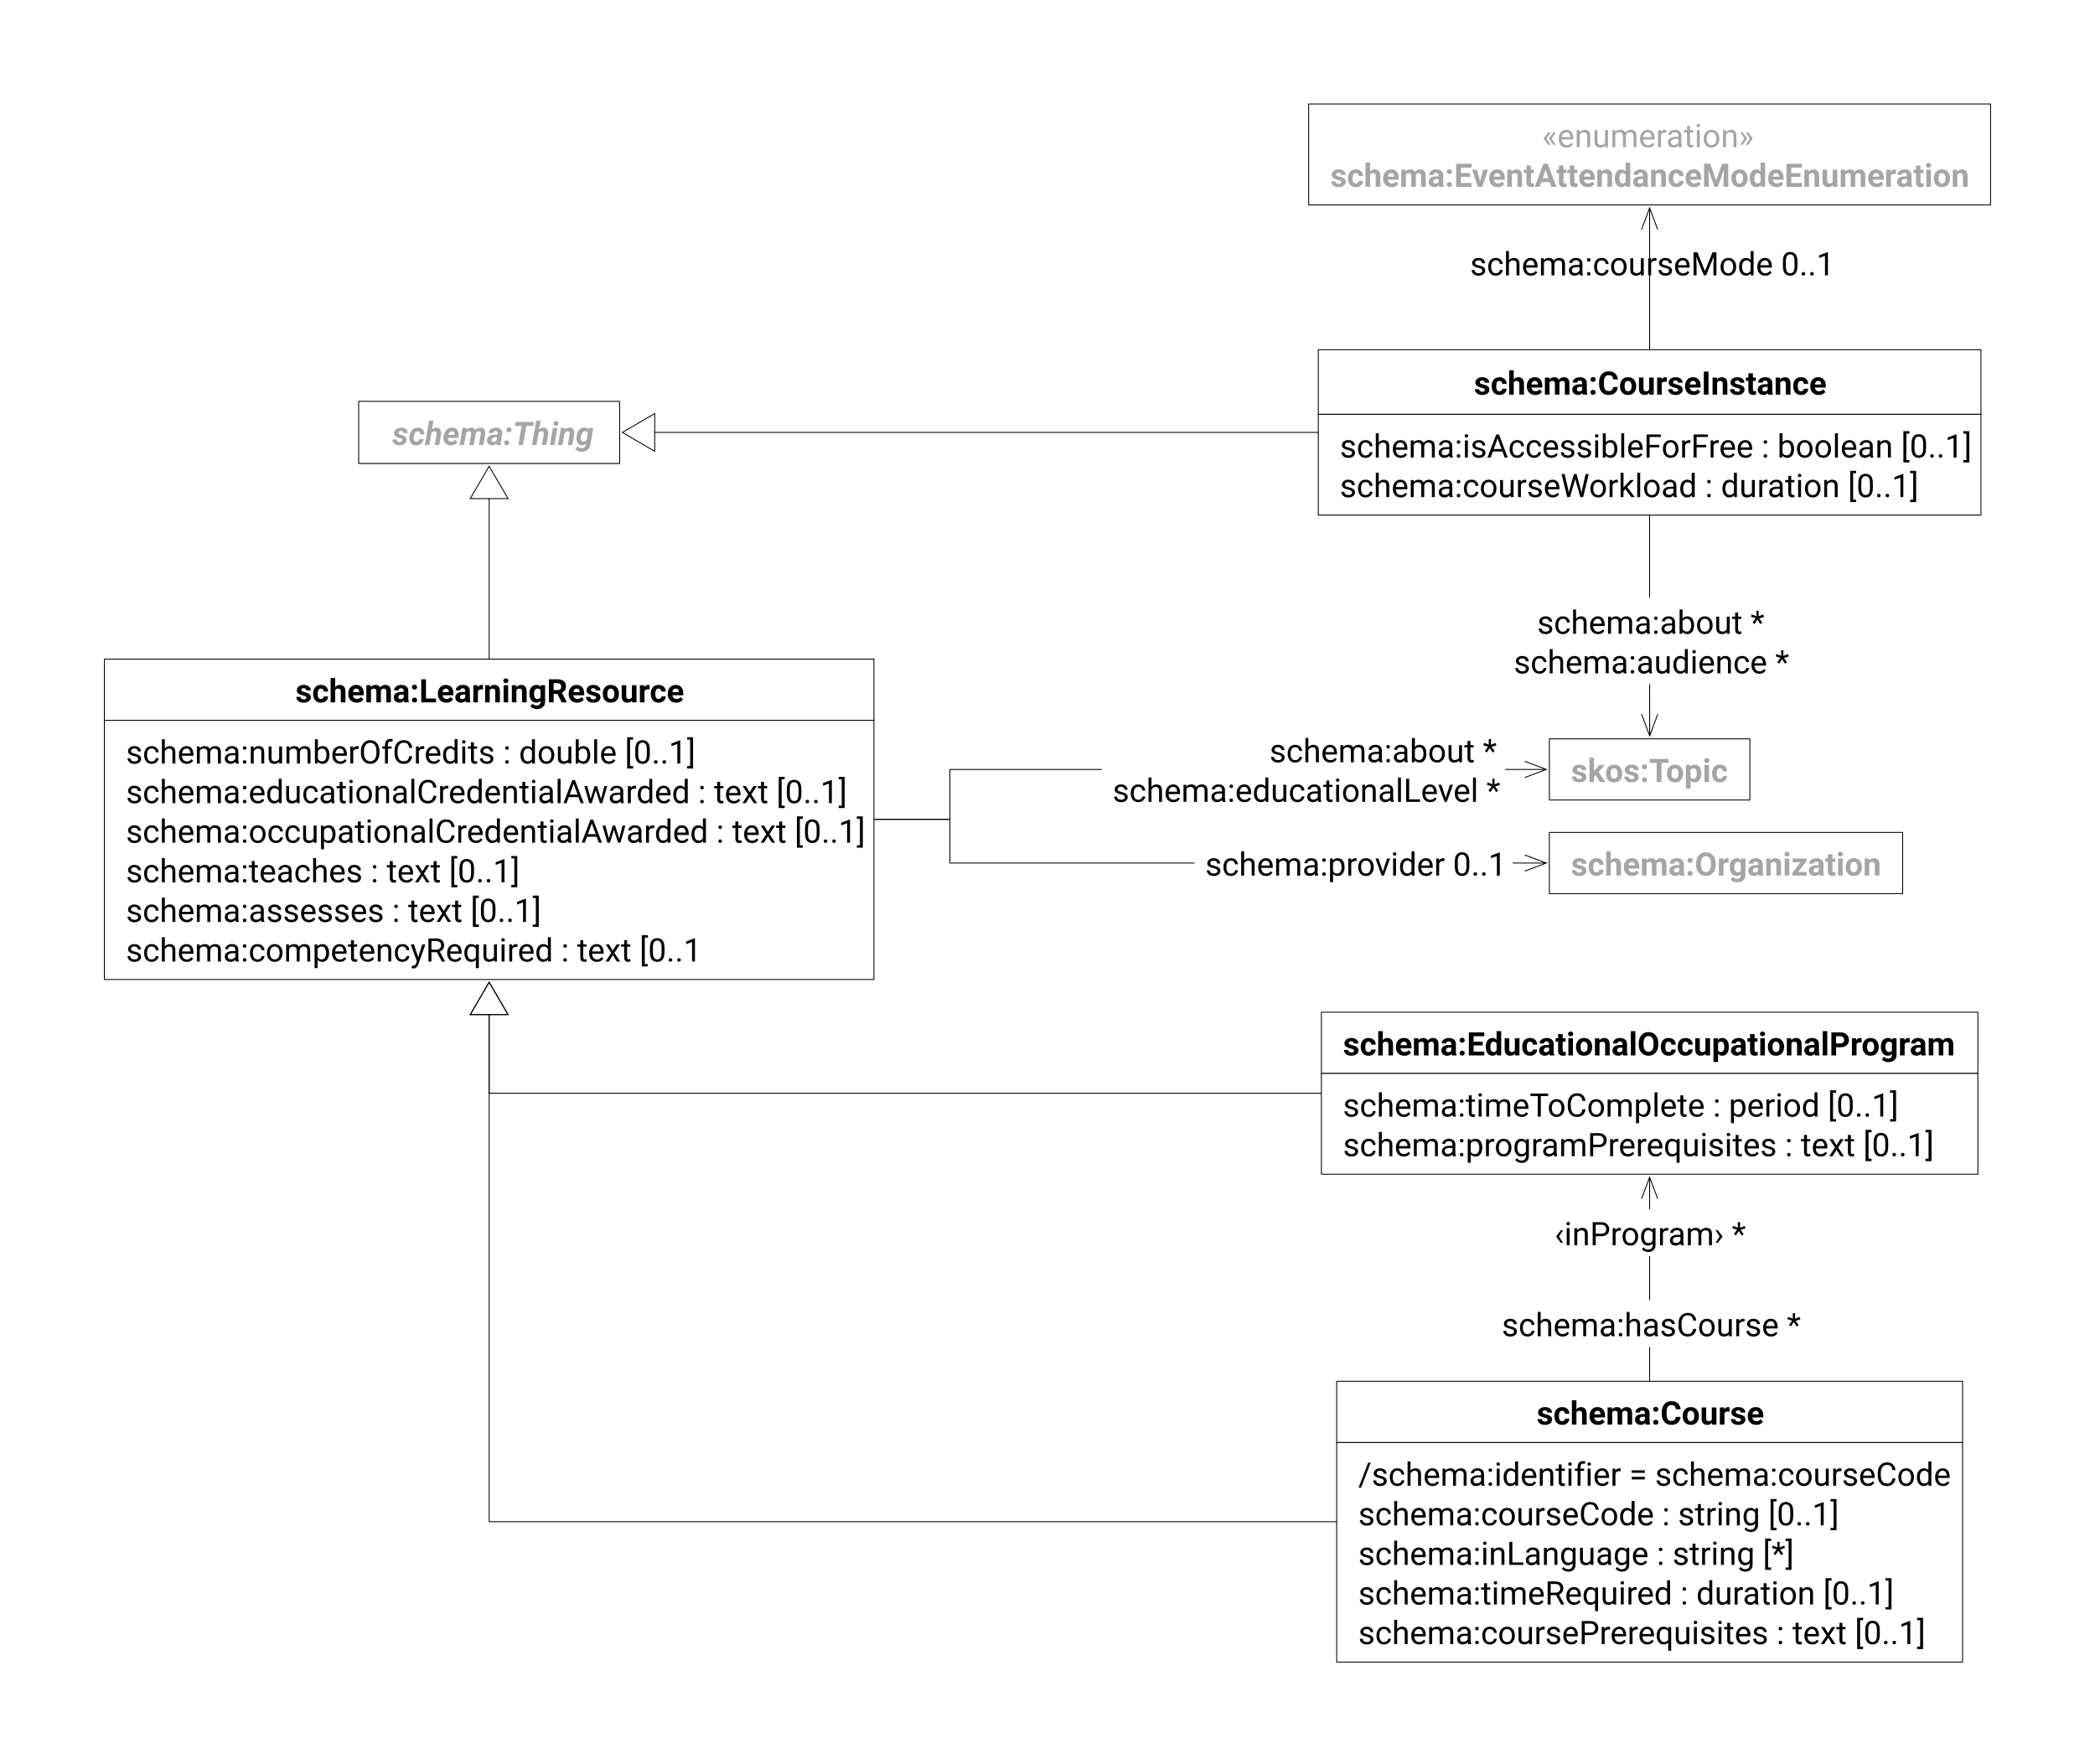
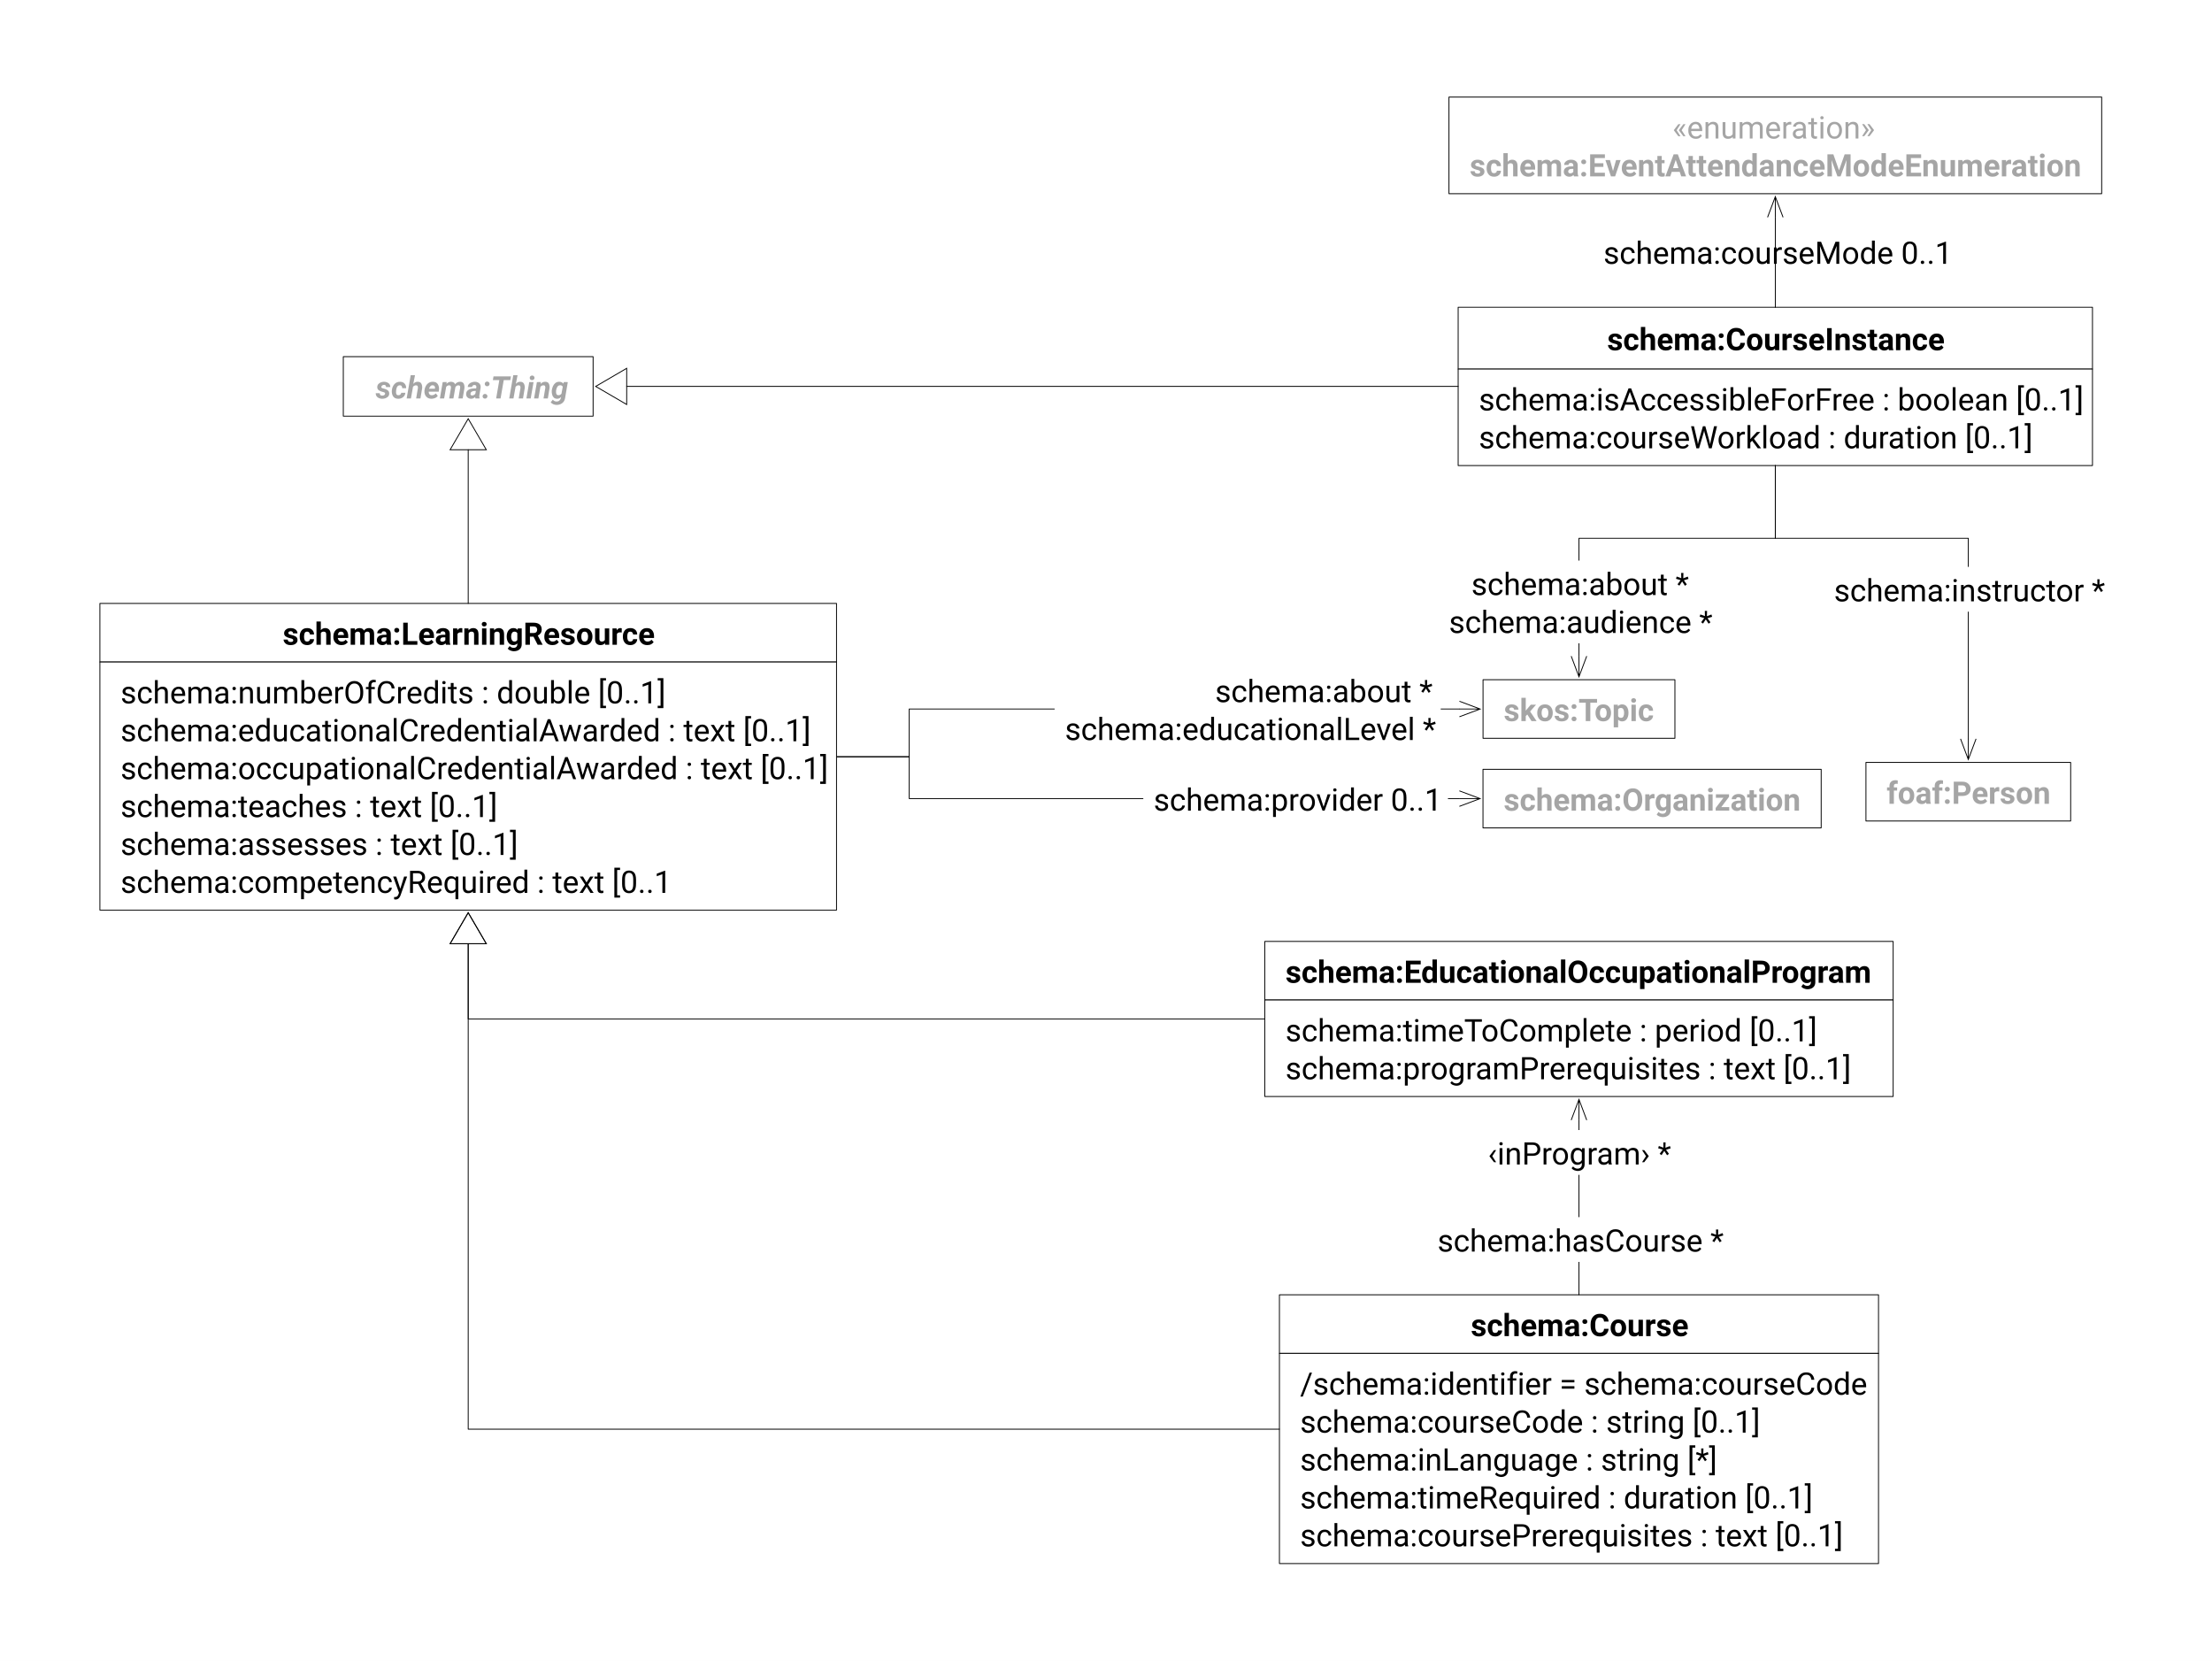
- <svg xmlns="http://www.w3.org/2000/svg" xmlns:xlink="http://www.w3.org/1999/xlink" version="1.1" viewBox="-511 296 582 490" width="582" height="490">
+ <svg xmlns="http://www.w3.org/2000/svg" xmlns:xlink="http://www.w3.org/1999/xlink" version="1.1" viewBox="-511 304 642 482" width="642" height="482">
  <defs>
    <marker orient="auto" overflow="visible" markerUnits="strokeWidth" id="StickArrow_Marker" stroke-linejoin="miter" stroke-miterlimit="10" viewBox="-1 -10 26 20" markerWidth="26" markerHeight="20" color="black">
      <g>
        <path d="M 24 0 L 0 0 M 0 -9 L 24 0 L 0 9" fill="none" stroke="currentColor" stroke-width="1" />
      </g>
    </marker>
    <marker orient="auto" overflow="visible" markerUnits="strokeWidth" id="UMLInheritance_Marker" stroke-linejoin="miter" stroke-miterlimit="10" viewBox="-1 -22 38 44" markerWidth="38" markerHeight="44" color="black">
      <g>
        <path d="M 36 0 L 0 -21 L 0 21 Z" fill="none" stroke="currentColor" stroke-width="1" />
      </g>
    </marker>
    <marker orient="auto" overflow="visible" markerUnits="strokeWidth" id="StickArrow_Marker_2" stroke-linejoin="miter" stroke-miterlimit="10" viewBox="-25 -10 26 20" markerWidth="26" markerHeight="20" color="black">
      <g>
        <path d="M -24 0 L 0 0 M 0 9 L -24 0 L 0 -9" fill="none" stroke="currentColor" stroke-width="1" />
      </g>
    </marker>
  </defs>
  <g id="schema-resource" fill-opacity="1" stroke="none" stroke-opacity="1" fill="none" stroke-dasharray="none">
-     <rect fill="white" x="-511" y="296" width="582" height="490" />
+     <rect fill="white" x="-511" y="304" width="642" height="482" />
    <g id="schema-resource_Layer_1">
      <g id="Line_577">
        <path d="M -268.215 523.611 L -247.115 523.611 L -247.115 509.751 L -87.422 509.751" marker-end="url(#StickArrow_Marker)" stroke="black" stroke-linecap="round" stroke-linejoin="round" stroke-width=".25" />
      </g>
      <g id="Line_575">
        <path d="M -268.215 523.611 L -247.115 523.611 L -247.115 535.751 L -87.435 535.751" marker-end="url(#StickArrow_Marker)" stroke="black" stroke-linecap="round" stroke-linejoin="round" stroke-width=".25" />
      </g>
      <g id="Group_571">
        <g id="Graphic_573">
          <a xlink:href="https://schema.org/Course">
            <rect x="-139.663" y="679.738" width="173.873" height="17" fill="white" />
            <rect x="-139.663" y="679.738" width="173.873" height="17" stroke="black" stroke-linecap="round" stroke-linejoin="round" stroke-width=".25" />
            <text transform="translate(-84.12153 682.738)" fill="black">
              <tspan font-family="Roboto" font-weight="bold" font-size="9" fill="black" x="0" y="9" xml:space="preserve">schema:Course</tspan>
            </text>
          </a>
        </g>
        <g id="Graphic_572">
          <rect x="-139.663" y="696.738" width="173.873" height="61" fill="white" />
          <rect x="-139.663" y="696.738" width="173.873" height="61" stroke="black" stroke-linecap="round" stroke-linejoin="round" stroke-width=".25" />
          <text transform="translate(-133.6633 699.738)" fill="black">
            <tspan font-family="Roboto" font-size="9" fill="black" x="0" y="9" xml:space="preserve">/schema:identifier = schema:courseCode</tspan>
            <tspan font-family="Roboto" font-size="9" fill="black" x="0" y="20" xml:space="preserve">schema:courseCode : string [0..1]</tspan>
            <tspan font-family="Roboto" font-size="9" fill="black" x="0" y="31" xml:space="preserve">schema:inLanguage : string [*]</tspan>
            <tspan font-family="Roboto" font-size="9" fill="black" x="0" y="42" xml:space="preserve">schema:timeRequired : duration [0..1]</tspan>
            <tspan font-family="Roboto" font-size="9" fill="black" x="0" y="53" xml:space="preserve">schema:coursePrerequisites : text [0..1]</tspan>
          </text>
        </g>
      </g>
      <g id="Group_569">
        <g id="Graphic_570">
          <a xlink:href="schema.svg">
            <rect x="-411.36" y="407.501" width="72.498" height="17.261" fill="white" />
            <rect x="-411.36" y="407.501" width="72.498" height="17.261" stroke="black" stroke-linecap="round" stroke-linejoin="round" stroke-width=".25" />
            <text transform="translate(-402.0033 410.6311)" fill="#a5a5a5">
              <tspan font-family="Roboto" font-style="italic" font-weight="bold" font-size="9" fill="#a5a5a5" x="0" y="9" xml:space="preserve">schema:Thing</tspan>
            </text>
          </a>
        </g>
      </g>
      <g id="Line_568">
        <path d="M -143.915 599.696 L -375.111 599.696 L -375.111 577.861" marker-end="url(#UMLInheritance_Marker)" stroke="black" stroke-linecap="round" stroke-linejoin="round" stroke-width=".25" />
      </g>
      <g id="Group_566">
        <g id="Graphic_567">
          <a xlink:href="schema.svg">
            <rect x="-80.585" y="527.251" width="98.155" height="17" fill="white" />
            <rect x="-80.585" y="527.251" width="98.155" height="17" stroke="black" stroke-linecap="round" stroke-linejoin="round" stroke-width=".25" />
            <text transform="translate(-74.58467 530.2514)" fill="#a5a5a5">
              <tspan font-family="Roboto" font-weight="bold" font-size="9" fill="#a5a5a5" x="0" y="9" xml:space="preserve">schema:Organization</tspan>
            </text>
          </a>
        </g>
      </g>
      <g id="Group_563">
        <g id="Graphic_565">
          <a xlink:href="https://schema.org/EducationalOccupationalProgram">
            <rect x="-143.915" y="577.196" width="182.376" height="17" fill="white" />
            <rect x="-143.915" y="577.196" width="182.376" height="17" stroke="black" stroke-linecap="round" stroke-linejoin="round" stroke-width=".25" />
            <text transform="translate(-137.915 580.1964)" fill="black">
              <tspan font-family="Roboto" font-weight="bold" font-size="9" fill="black" x="0" y="9" xml:space="preserve">schema:EducationalOccupationalProgram</tspan>
            </text>
          </a>
        </g>
        <g id="Graphic_564">
          <rect x="-143.915" y="594.196" width="182.376" height="28" fill="white" />
          <rect x="-143.915" y="594.196" width="182.376" height="28" stroke="black" stroke-linecap="round" stroke-linejoin="round" stroke-width=".25" />
          <text transform="translate(-137.915 597.1964)" fill="black">
            <tspan font-family="Roboto" font-size="9" fill="black" x="0" y="9" xml:space="preserve">schema:timeToComplete : period [0..1]</tspan>
            <tspan font-family="Roboto" font-size="9" fill="black" x="0" y="20" xml:space="preserve">schema:programPrerequisites : text [0..1]</tspan>
          </text>
        </g>
      </g>
      <g id="Line_562">
        <line x1="-52.727" y1="629.046" x2="-52.727" y2="679.738" marker-start="url(#StickArrow_Marker_2)" stroke="black" stroke-linecap="round" stroke-linejoin="round" stroke-width=".25" />
      </g>
      <g id="Graphic_561">
        <rect x="-96.79" y="657.203" width="88.125" height="13" fill="white" />
        <text transform="translate(-93.7895 658.2026)" fill="black">
          <tspan font-family="Roboto" font-size="9" fill="black" x="0" y="9" xml:space="preserve">schema:hasCourse *</tspan>
        </text>
      </g>
      <g id="Graphic_560">
        <rect x="-204.913" y="497.751" width="112.058" height="24" fill="white" />
        <text transform="translate(-201.9127 498.7514)" fill="black">
          <tspan font-family="Roboto" font-size="9" fill="black" x="43.581" y="9" xml:space="preserve">schema:about *</tspan>
          <tspan font-family="Roboto" font-size="9" fill="black" x="0" y="20" xml:space="preserve">schema:educationalLevel *</tspan>
        </text>
      </g>
      <g id="Group_557">
        <g id="Graphic_559">
          <a xlink:href="https://schema.org/LearningResource">
            <rect x="-482.007" y="479.111" width="213.792" height="17" fill="white" />
            <rect x="-482.007" y="479.111" width="213.792" height="17" stroke="black" stroke-linecap="round" stroke-linejoin="round" stroke-width=".25" />
            <text transform="translate(-428.9462 482.1108)" fill="black">
              <tspan font-family="Roboto" font-weight="bold" font-size="9" fill="black" x="0" y="9" xml:space="preserve">schema:LearningResource</tspan>
            </text>
          </a>
        </g>
        <g id="Graphic_558">
          <rect x="-482.007" y="496.111" width="213.792" height="72" fill="white" />
          <rect x="-482.007" y="496.111" width="213.792" height="72" stroke="black" stroke-linecap="round" stroke-linejoin="round" stroke-width=".25" />
          <text transform="translate(-476.0072 499.1108)" fill="black">
            <tspan font-family="Roboto" font-size="9" fill="black" x="0" y="9" xml:space="preserve">schema:numberOfCredits : double [0..1]</tspan>
            <tspan font-family="Roboto" font-size="9" fill="black" x="0" y="20" xml:space="preserve">schema:educationalCredentialAwarded : text [0..1]</tspan>
            <tspan font-family="Roboto" font-size="9" fill="black" x="0" y="31" xml:space="preserve">schema:occupationalCredentialAwarded : text [0..1]</tspan>
            <tspan font-family="Roboto" font-size="9" fill="black" x="0" y="42" xml:space="preserve">schema:teaches : text [0..1]</tspan>
            <tspan font-family="Roboto" font-size="9" fill="black" x="0" y="53" xml:space="preserve">schema:assesses : text [0..1]</tspan>
            <tspan font-family="Roboto" font-size="9" fill="black" x="0" y="64" xml:space="preserve">schema:competencyRequired : text [0..1</tspan>
          </text>
        </g>
      </g>
      <g id="Line_556">
        <line x1="-375.111" y1="479.111" x2="-375.111" y2="434.512" marker-end="url(#UMLInheritance_Marker)" stroke="black" stroke-linecap="round" stroke-linejoin="round" stroke-width=".25" />
      </g>
      <g id="Graphic_552">
        <a xlink:href="skos.svg">
          <rect x="-80.572" y="501.251" width="55.69" height="17" fill="white" />
          <rect x="-80.572" y="501.251" width="55.69" height="17" stroke="black" stroke-linecap="round" stroke-linejoin="round" stroke-width=".25" />
          <text transform="translate(-74.57222 504.2514)" fill="#a5a5a5">
            <tspan font-family="Roboto" font-weight="bold" font-size="9" fill="#a5a5a5" x="0" y="9" xml:space="preserve">skos:Topic</tspan>
          </text>
        </a>
      </g>
      <g id="Graphic_550">
        <rect x="-179.173" y="529.251" width="88.419" height="13" fill="white" />
        <text transform="translate(-176.1725 530.2514)" fill="black">
          <tspan font-family="Roboto" font-size="9" fill="black" x="0" y="9" xml:space="preserve">schema:provider 0..1</tspan>
        </text>
      </g>
      <g id="Graphic_549">
        <rect x="-82.156" y="631.935" width="58.857" height="13" fill="white" />
        <text transform="translate(-79.15571 632.9349)" fill="black">
          <tspan font-family="Roboto" font-size="9" fill="black" x="0" y="9" xml:space="preserve">‹inProgram› *</tspan>
        </text>
      </g>
      <g id="Line_548">
        <path d="M -139.663 718.738 L -375.111 718.738 L -375.111 577.861" marker-end="url(#UMLInheritance_Marker)" stroke="black" stroke-linecap="round" stroke-linejoin="round" stroke-width=".25" />
      </g>
      <g id="Group_529">
        <g id="Graphic_531">
          <a xlink:href="https://schema.org/CourseInstance">
-             <rect x="-144.776" y="393.16" width="184.099" height="17.942" fill="white" />
-             <rect x="-144.776" y="393.16" width="184.099" height="17.942" stroke="black" stroke-linecap="round" stroke-linejoin="round" stroke-width=".25" />
-             <text transform="translate(-101.5415 396.6311)" fill="black">
+             <rect x="-87.79" y="393.16" width="184.099" height="17.942" fill="white" />
+             <rect x="-87.79" y="393.16" width="184.099" height="17.942" stroke="black" stroke-linecap="round" stroke-linejoin="round" stroke-width=".25" />
+             <text transform="translate(-44.55464 396.6311)" fill="black">
              <tspan font-family="Roboto" font-weight="bold" font-size="9" fill="black" x="0" y="9" xml:space="preserve">schema:CourseInstance</tspan>
            </text>
          </a>
        </g>
        <g id="Graphic_530">
-           <rect x="-144.776" y="411.102" width="184.099" height="28" fill="white" />
-           <rect x="-144.776" y="411.102" width="184.099" height="28" stroke="black" stroke-linecap="round" stroke-linejoin="round" stroke-width=".25" />
-           <text transform="translate(-138.7763 414.1019)" fill="black">
+           <rect x="-87.79" y="411.102" width="184.099" height="28" fill="white" />
+           <rect x="-87.79" y="411.102" width="184.099" height="28" stroke="black" stroke-linecap="round" stroke-linejoin="round" stroke-width=".25" />
+           <text transform="translate(-81.7895 414.1019)" fill="black">
            <tspan font-family="Roboto" font-size="9" fill="black" x="0" y="9" xml:space="preserve">schema:isAccessibleForFree : boolean [0..1]</tspan>
            <tspan font-family="Roboto" font-size="9" fill="black" x="0" y="20" xml:space="preserve">schema:courseWorkload : duration [0..1]</tspan>
          </text>
        </g>
      </g>
      <g id="Group_526">
        <g id="Graphic_528">
          <a xlink:href="schema-event.svg">
-             <rect x="-147.446" y="324.877" width="189.438" height="28.047" fill="white" />
-             <rect x="-147.446" y="324.877" width="189.438" height="28.047" stroke="black" stroke-linecap="round" stroke-linejoin="round" stroke-width=".25" />
-             <text transform="translate(-141.446 327.901)" fill="#a5a5a5">
+             <rect x="-90.459" y="332.167" width="189.438" height="28.047" fill="white" />
+             <rect x="-90.459" y="332.167" width="189.438" height="28.047" stroke="black" stroke-linecap="round" stroke-linejoin="round" stroke-width=".25" />
+             <text transform="translate(-84.45918 335.1903)" fill="#a5a5a5">
              <tspan font-family="Roboto" font-size="9" fill="#a5a5a5" x="58.845" y="9" xml:space="preserve">«enumeration»</tspan>
              <tspan font-family="Roboto" font-weight="bold" font-size="9" fill="#a5a5a5" x="0" y="20" xml:space="preserve">schema:EventAttendanceModeEnumeration</tspan>
            </text>
          </a>
        </g>
      </g>
      <g id="Graphic_524">
-         <rect x="-105.605" y="362.492" width="105.756" height="13" fill="white" />
-         <text transform="translate(-102.6049 363.492)" fill="black">
+         <rect x="-48.618" y="370.56" width="105.756" height="13" fill="white" />
+         <text transform="translate(-45.61812 371.5603)" fill="black">
          <tspan font-family="Roboto" font-size="9" fill="black" x="0" y="9" xml:space="preserve">schema:courseMode 0..1</tspan>
        </text>
      </g>
-       <g id="Line_589">
-         <line x1="-52.727" y1="393.16" x2="-52.727" y2="359.775" marker-end="url(#StickArrow_Marker)" stroke="black" stroke-linecap="round" stroke-linejoin="round" stroke-width=".25" />
-       </g>
      <g id="Line_592">
-         <path d="M -52.739 439.102 L -52.739 447.202 L -52.718 493.151 L -52.718 494.401" marker-end="url(#StickArrow_Marker)" stroke="black" stroke-linecap="round" stroke-linejoin="round" stroke-width=".25" />
+         <path d="M 4.26 439.102 L 4.26 460.202 L -52.727 460.202 L -52.727 494.401" marker-end="url(#StickArrow_Marker)" stroke="black" stroke-linecap="round" stroke-linejoin="round" stroke-width=".25" />
      </g>
      <g id="Graphic_593">
-         <rect x="-93.461" y="462.066" width="81.467" height="24" fill="white" />
-         <text transform="translate(-90.46064 463.0661)" fill="black">
+         <rect x="-93.461" y="466.68" width="81.467" height="24" fill="white" />
+         <text transform="translate(-90.46064 467.6797)" fill="black">
          <tspan font-family="Roboto" font-size="9" fill="black" x="6.495" y="9" xml:space="preserve">schema:about *</tspan>
          <tspan font-family="Roboto" font-size="9" fill="black" x="0" y="20" xml:space="preserve">schema:audience *</tspan>
        </text>
      </g>
      <g id="Line_597">
-         <line x1="-144.776" y1="416.131" x2="-329.112" y2="416.131" marker-end="url(#UMLInheritance_Marker)" stroke="black" stroke-linecap="round" stroke-linejoin="round" stroke-width=".25" />
+         <line x1="-87.79" y1="416.131" x2="-329.112" y2="416.131" marker-end="url(#UMLInheritance_Marker)" stroke="black" stroke-linecap="round" stroke-linejoin="round" stroke-width=".25" />
+       </g>
+       <g id="Line_598">
+         <line x1="4.26" y1="393.16" x2="4.26" y2="367.064" marker-end="url(#StickArrow_Marker)" stroke="black" stroke-linecap="round" stroke-linejoin="round" stroke-width=".25" />
+       </g>
+       <g id="Graphic_599">
+         <a xlink:href="foaf.svg">
+           <rect x="30.562" y="525.251" width="59.417" height="17" fill="white" />
+           <rect x="30.562" y="525.251" width="59.417" height="17" stroke="black" stroke-linecap="round" stroke-linejoin="round" stroke-width=".25" />
+           <text transform="translate(36.56182 528.2514)" fill="#a5a5a5">
+             <tspan font-family="Roboto" font-weight="bold" font-size="9" fill="#a5a5a5" x="0" y="9" xml:space="preserve">foaf:Person</tspan>
+           </text>
+         </a>
+       </g>
+       <g id="Line_600">
+         <path d="M 4.26 439.102 L 4.26 460.202 L 60.27 460.202 L 60.27 518.401" marker-end="url(#StickArrow_Marker)" stroke="black" stroke-linecap="round" stroke-linejoin="round" stroke-width=".25" />
+       </g>
+       <g id="Graphic_601">
+         <rect x="18.293" y="468.505" width="83.955" height="13" fill="white" />
+         <text transform="translate(21.29302 469.505)" fill="black">
+           <tspan font-family="Roboto" font-size="9" fill="black" x="0" y="9" xml:space="preserve">schema:instructor *</tspan>
+         </text>
      </g>
    </g>
  </g>
</svg>
